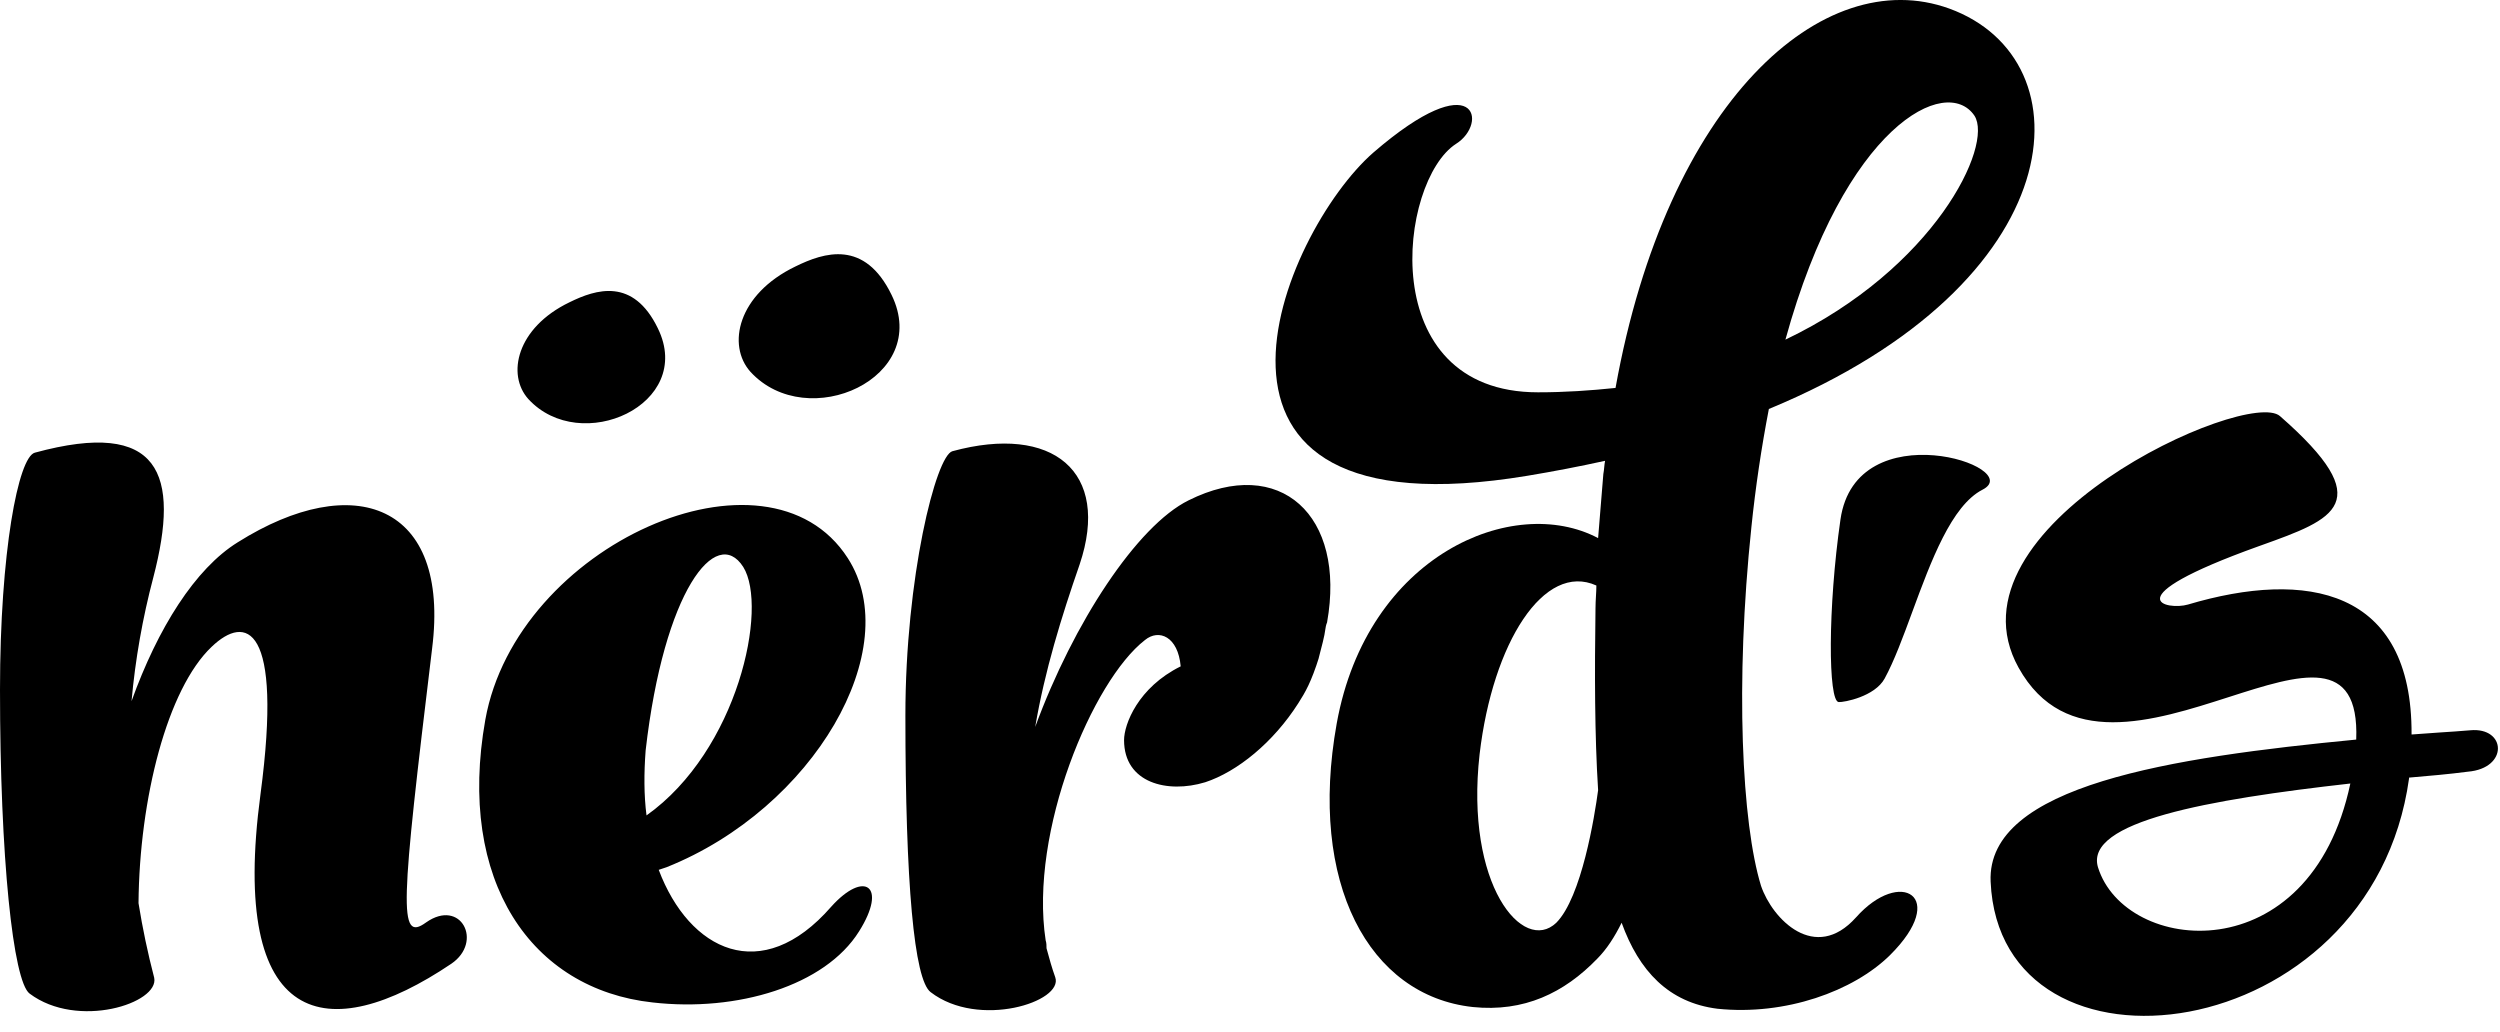
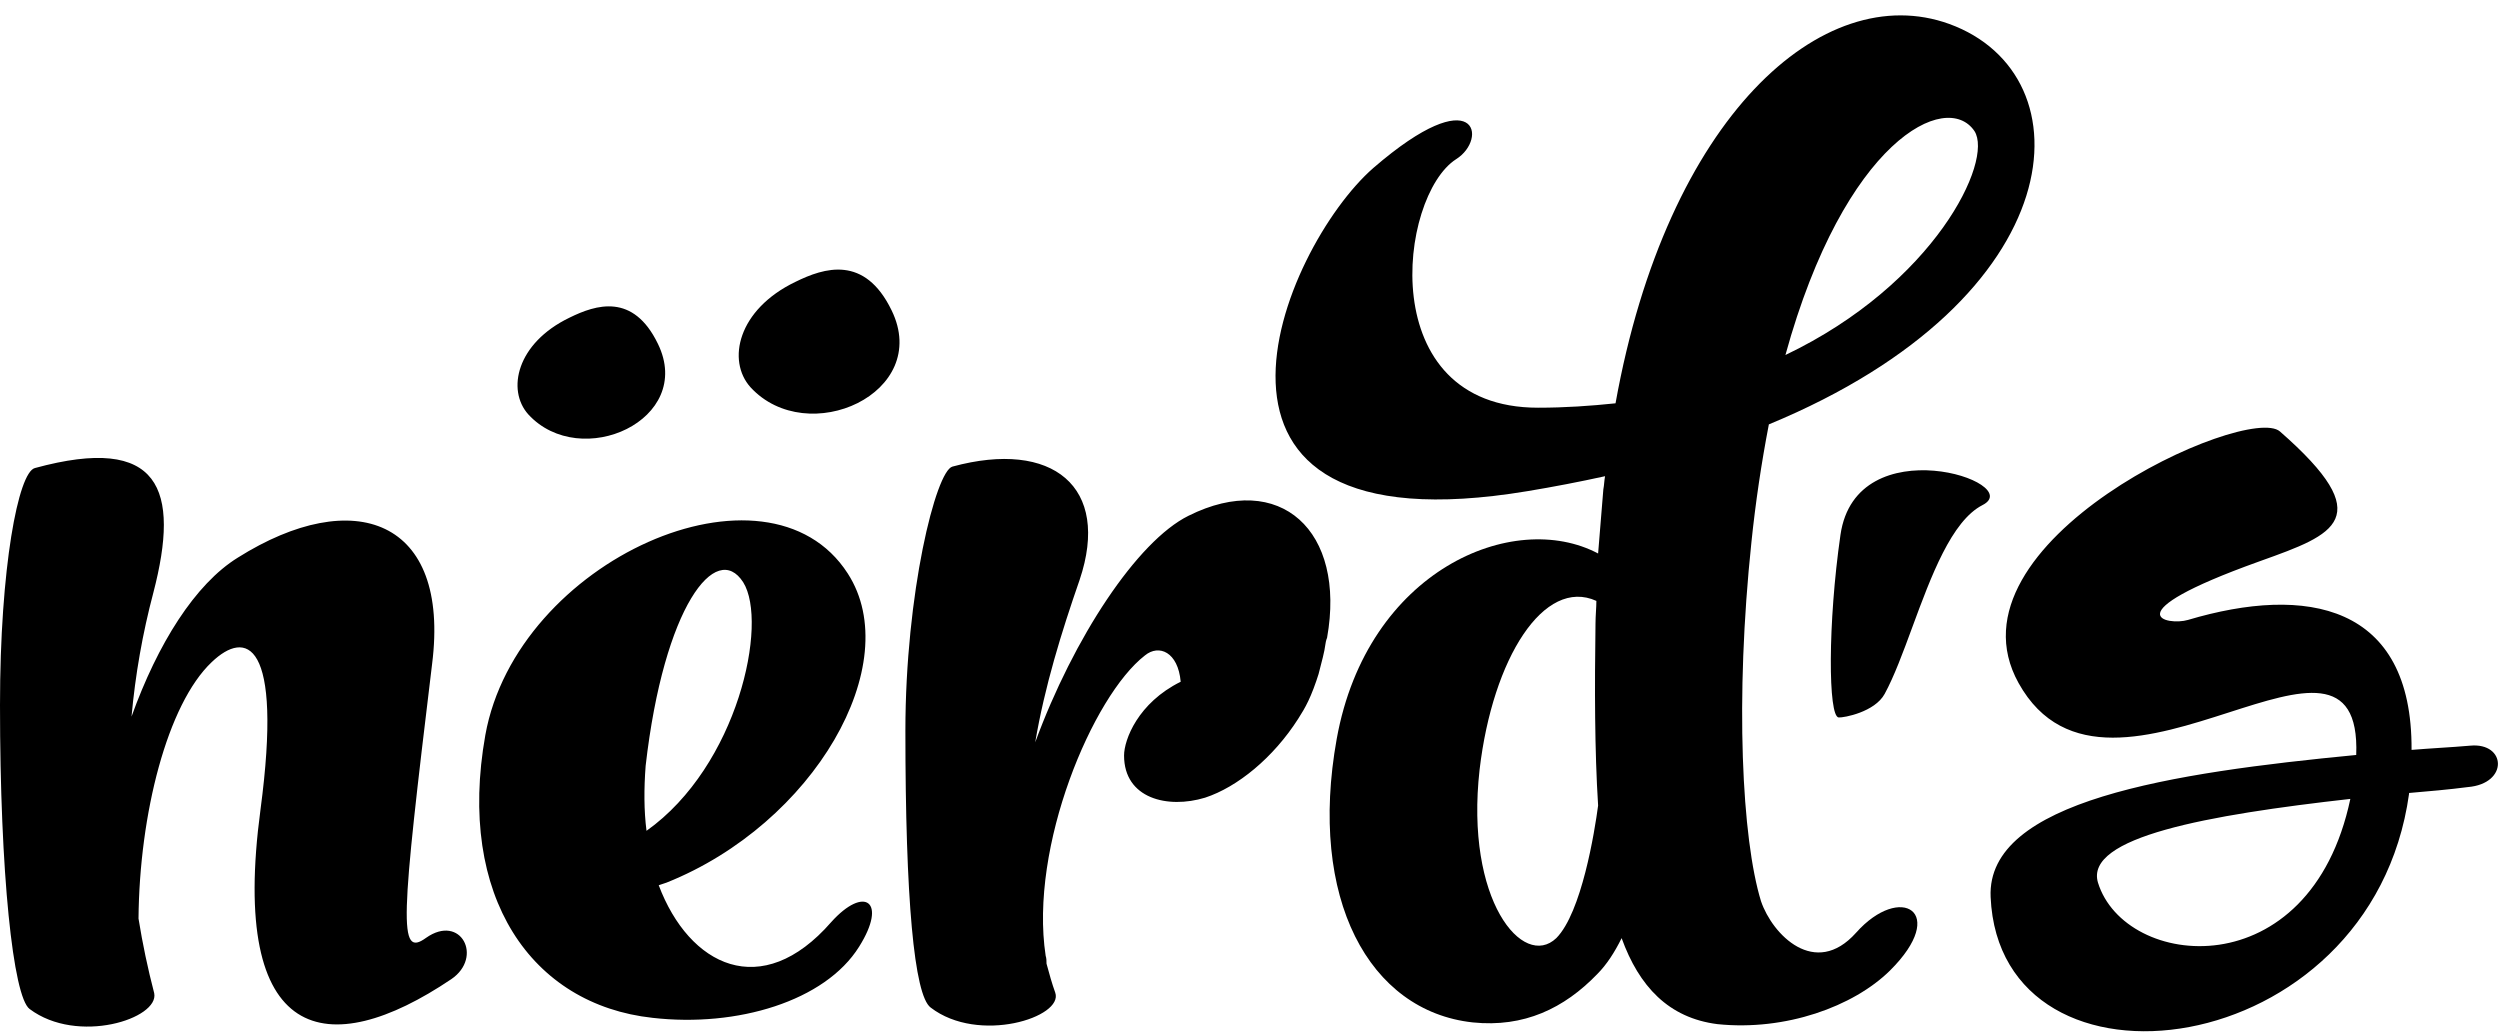
- <svg xmlns="http://www.w3.org/2000/svg" width="160" height="66" fill="none">
-   <path fill-rule="evenodd" clip-rule="evenodd" d="M48.031 23.798c3.651 3.974 11.616.375 9.031-4.922-1.726-3.556-4.312-2.73-6.158-1.82-3.696 1.78-4.395 5.047-2.873 6.742Zm-5.926-2.78c2.376 4.865-4.937 8.17-8.292 4.52-1.398-1.555-.755-4.56 2.636-6.193 1.697-.836 4.073-1.596 5.656 1.672Zm115.831 28.371c-1.221.16-2.494.269-3.715.374l-.042.003v.056c-2.415 17.364-26.188 20.231-26.779 6.6-.269-6.168 11.593-7.95 23.398-9.089.209-5.406-3.565-4.194-8.15-2.722-4.819 1.548-10.533 3.383-13.458-1.879-5.019-9.025 14.632-17.938 16.728-16.102 6.353 5.562 3.482 6.592-1.191 8.268l-.188.067c-9.49 3.41-5.791 4.107-4.511 3.726 7.569-2.253 14.366-1.04 14.312 8.317.615-.05 1.217-.09 1.814-.13a88.196 88.196 0 0 0 1.943-.14c2.306-.216 2.467 2.434-.161 2.651Zm-7.514.756c-9.124 1.028-17.013 2.436-16.153 5.355 1.716 5.573 13.577 6.818 16.153-5.355Zm-32.632-16.9c-.815 5.65-.794 11.651-.112 11.688.334.02 2.304-.346 2.939-1.507.609-1.117 1.177-2.656 1.771-4.27 1.198-3.25 2.507-6.8 4.495-7.817 2.842-1.45-8.088-5.045-9.093 1.906ZM28.883 61.681c-7.919 5.338-14.219 4.16-12.212-10.848 1.45-10.904-.948-11.52-3.122-9.442-2.845 2.697-4.628 9.723-4.684 16.412a50.978 50.978 0 0 0 1.004 4.776c.334 1.63-4.907 3.315-7.974 1.011C.837 62.805 0 54.88 0 44.146c0-8.824 1.171-14.895 2.23-15.175 8.029-2.19 9.312 1.348 7.583 7.981a47.638 47.638 0 0 0-1.395 7.924c1.673-4.664 4.071-8.485 6.803-10.173 7.416-4.664 13.605-2.473 12.434 6.801-2.007 16.58-2.174 18.827-.39 17.535 2.231-1.574 3.68 1.238 1.618 2.642Zm12.883 2.476c5.41.62 11.041-1.068 13.216-4.552 1.839-2.923.334-3.935-1.785-1.575-4.46 5.116-9.088 2.811-11.039-2.36l.502-.168c9.422-3.766 15.332-13.994 11.597-19.783-5.131-7.98-21.188-.844-23.196 10.341-1.84 10.341 2.955 17.254 10.705 18.097Zm-.389-11.97c5.855-4.159 7.806-13.32 6.189-15.905-1.728-2.697-5.074 1.517-6.245 11.746-.111 1.461-.111 2.865.056 4.16Zm35.748-2.12c2.063-.676 4.369-2.553 5.966-5.06.447-.703.823-1.335 1.339-2.98-.063.2-.039.109.02-.116.109-.41.334-1.262.37-1.625 0-.056.056-.339.112-.449 1.225-6.857-3.011-10.736-8.867-7.813-3.289 1.63-7.359 7.813-9.812 14.501.613-3.598 1.672-7.026 2.843-10.399 2.007-5.957-1.728-8.992-8.14-7.249-1.06.281-3.011 8.093-3.011 16.917 0 10.734.558 16.916 1.617 17.704 3.066 2.36 8.53.618 7.973-.956-.216-.598-.38-1.198-.542-1.796l-.016-.058c0-.169 0-.338-.055-.506-1.061-6.97 3.011-16.635 6.356-19.22.892-.732 2.118-.226 2.286 1.685-2.732 1.35-3.624 3.71-3.624 4.721 0 2.754 2.787 3.428 5.185 2.698Z" fill="#000" />
-   <path fill-rule="evenodd" clip-rule="evenodd" d="M113.207 26.176a87.304 87.304 0 0 0-1.115 7.531c-1.059 10.06-.612 18.996.613 22.986.726 2.137 3.457 4.946 6.078 2.023 2.843-3.203 5.967-1.349 2.174 2.416-2.34 2.305-6.689 3.878-11.039 3.428-3.123-.393-5.018-2.415-6.134-5.505-.444.898-.947 1.685-1.56 2.302-2.119 2.193-4.685 3.43-7.974 3.092-6.637-.73-10.538-7.923-8.699-18.153 1.952-10.79 11.319-14.725 16.728-11.857.112-1.349.223-2.699.335-4.104.028-.14.041-.28.055-.421.014-.14.028-.281.055-.422-1.645.362-3.3.68-4.962.956-23.975 3.99-15.722-15.569-9.868-20.683 6.636-5.733 7.36-1.855 5.297-.562-3.68 2.36-5.297 15.905 5.241 15.905 1.729 0 3.346-.112 4.962-.28C106.685 6.504 116.665-2.377 124.75.547c8.976 3.26 8.029 17.534-11.543 25.628ZM102.279 50.57c-.224-3.542-.224-7.532-.167-11.636 0-.26.015-.52.029-.773.014-.238.027-.47.027-.688-3.346-1.518-6.635 3.653-7.473 10.792-.946 8.373 2.788 12.813 4.908 10.791 1.617-1.63 2.453-6.803 2.676-8.486Zm24.086-43.165c-1.784-2.642-8.307.562-12.098 14.332 9.535-4.554 13.326-12.422 12.098-14.332Z" fill="#000" />
+ <svg xmlns="http://www.w3.org/2000/svg" width="160" height="66" viewBox="0 0 160 66" fill="none">
+   <path fill-rule="evenodd" clip-rule="evenodd" d="M48.031 24.783C51.682 28.757 59.647 25.158 57.062 19.861C55.336 16.305 52.75 17.13 50.904 18.041C47.208 19.82 46.509 23.088 48.031 24.783ZM42.105 22.002C44.481 26.868 37.168 30.173 33.813 26.523C32.415 24.968 33.058 21.963 36.449 20.33C38.146 19.494 40.522 18.734 42.105 22.002ZM157.936 50.374C156.715 50.533 155.442 50.642 154.221 50.747L154.179 50.751V50.807C151.764 68.171 127.991 71.038 127.4 57.406C127.131 51.239 138.993 49.456 150.798 48.318C151.007 42.911 147.233 44.123 142.648 45.596C137.829 47.144 132.115 48.979 129.19 43.717C124.171 34.692 143.822 25.779 145.918 27.615C152.271 33.177 149.4 34.206 144.727 35.882L144.539 35.95C135.049 39.36 138.748 40.057 140.028 39.676C147.597 37.423 154.394 38.636 154.34 47.993C154.955 47.942 155.557 47.903 156.154 47.863L156.154 47.863C156.807 47.821 157.452 47.778 158.097 47.722C160.403 47.507 160.564 50.157 157.936 50.374ZM150.422 51.13C141.298 52.158 133.409 53.566 134.269 56.485C135.985 62.058 147.846 63.303 150.422 51.13ZM117.79 34.23C116.975 39.88 116.996 45.881 117.678 45.918C118.012 45.937 119.982 45.572 120.617 44.411C121.226 43.293 121.794 41.754 122.388 40.141L122.388 40.141L122.388 40.141L122.388 40.141L122.388 40.141L122.388 40.141L122.388 40.141C123.586 36.891 124.895 33.34 126.883 32.324C129.725 30.873 118.795 27.279 117.79 34.23ZM28.883 62.666C20.964 68.004 14.664 66.825 16.671 51.818C18.121 40.914 15.723 40.297 13.549 42.376C10.704 45.073 8.921 52.099 8.865 58.788C9.123 60.395 9.458 61.989 9.869 63.564C10.203 65.194 4.962 66.879 1.895 64.575C0.837 63.79 0 55.865 0 45.131C0 36.307 1.171 30.236 2.23 29.956C10.259 27.765 11.542 31.304 9.813 37.937C9.125 40.534 8.659 43.185 8.418 45.861C10.091 41.197 12.489 37.376 15.221 35.688C22.637 31.024 28.826 33.215 27.655 42.489C25.648 59.069 25.481 61.316 27.265 60.024C29.496 58.45 30.945 61.262 28.883 62.666ZM41.766 65.142C47.176 65.761 52.807 64.074 54.982 60.59C56.821 57.667 55.316 56.655 53.197 59.015C48.737 64.131 44.109 61.826 42.158 56.655L42.66 56.487C52.082 52.721 57.992 42.493 54.257 36.704C49.126 28.723 33.069 35.86 31.061 47.045C29.221 57.386 34.016 64.299 41.766 65.142ZM41.377 53.172C47.232 49.013 49.183 39.852 47.566 37.267C45.838 34.57 42.492 38.784 41.321 49.013C41.21 50.474 41.21 51.878 41.377 53.172ZM77.125 51.051C79.188 50.376 81.494 48.499 83.091 45.992C83.538 45.289 83.914 44.657 84.43 43.012C84.368 43.211 84.391 43.12 84.451 42.895C84.559 42.486 84.784 41.633 84.82 41.271C84.82 41.215 84.876 40.932 84.932 40.822C86.157 33.965 81.921 30.086 76.065 33.009C72.776 34.638 68.706 40.822 66.253 47.51C66.866 43.912 67.925 40.484 69.096 37.111C71.103 31.154 67.368 28.119 60.956 29.862C59.896 30.143 57.945 37.955 57.945 46.779C57.945 57.513 58.503 63.695 59.562 64.483C62.628 66.843 68.092 65.101 67.535 63.527C67.319 62.929 67.155 62.328 66.993 61.73L66.977 61.673C66.977 61.504 66.977 61.335 66.922 61.167C65.861 54.196 69.933 44.532 73.278 41.946C74.17 41.215 75.396 41.721 75.564 43.632C72.832 44.981 71.94 47.342 71.94 48.353C71.94 51.107 74.727 51.781 77.125 51.051Z" fill="black" />
+   <path fill-rule="evenodd" clip-rule="evenodd" d="M113.207 27.161C112.726 29.654 112.354 32.167 112.092 34.692C111.033 44.752 111.48 53.688 112.705 57.678C113.431 59.815 116.162 62.624 118.783 59.701C121.626 56.498 124.75 58.352 120.957 62.117C118.617 64.422 114.268 65.995 109.918 65.545C106.795 65.152 104.9 63.13 103.784 60.04C103.34 60.938 102.837 61.725 102.224 62.342C100.105 64.535 97.539 65.772 94.25 65.434C87.613 64.704 83.712 57.511 85.551 47.281C87.503 36.49 96.87 32.556 102.279 35.424C102.391 34.075 102.502 32.725 102.614 31.32C102.642 31.18 102.655 31.039 102.669 30.898C102.683 30.758 102.697 30.617 102.724 30.477C101.079 30.839 99.424 31.157 97.762 31.433C73.787 35.423 82.04 15.864 87.894 10.75C94.53 5.017 95.254 8.895 93.191 10.188C89.511 12.548 87.894 26.093 98.432 26.093C100.161 26.093 101.778 25.981 103.394 25.812C106.685 7.49 116.665 -1.391 124.75 1.532C133.726 4.792 132.779 19.067 113.207 27.161ZM102.279 51.554C102.055 48.012 102.055 44.022 102.112 39.918C102.112 39.658 102.127 39.397 102.141 39.145C102.155 38.907 102.168 38.675 102.168 38.457C98.822 36.939 95.533 42.11 94.695 49.249C93.749 57.622 97.483 62.062 99.603 60.04C101.22 58.409 102.056 53.237 102.279 51.554ZM126.365 8.389C124.581 5.747 118.058 8.951 114.267 22.721C123.802 18.167 127.593 10.299 126.365 8.389Z" fill="black" />
</svg>
